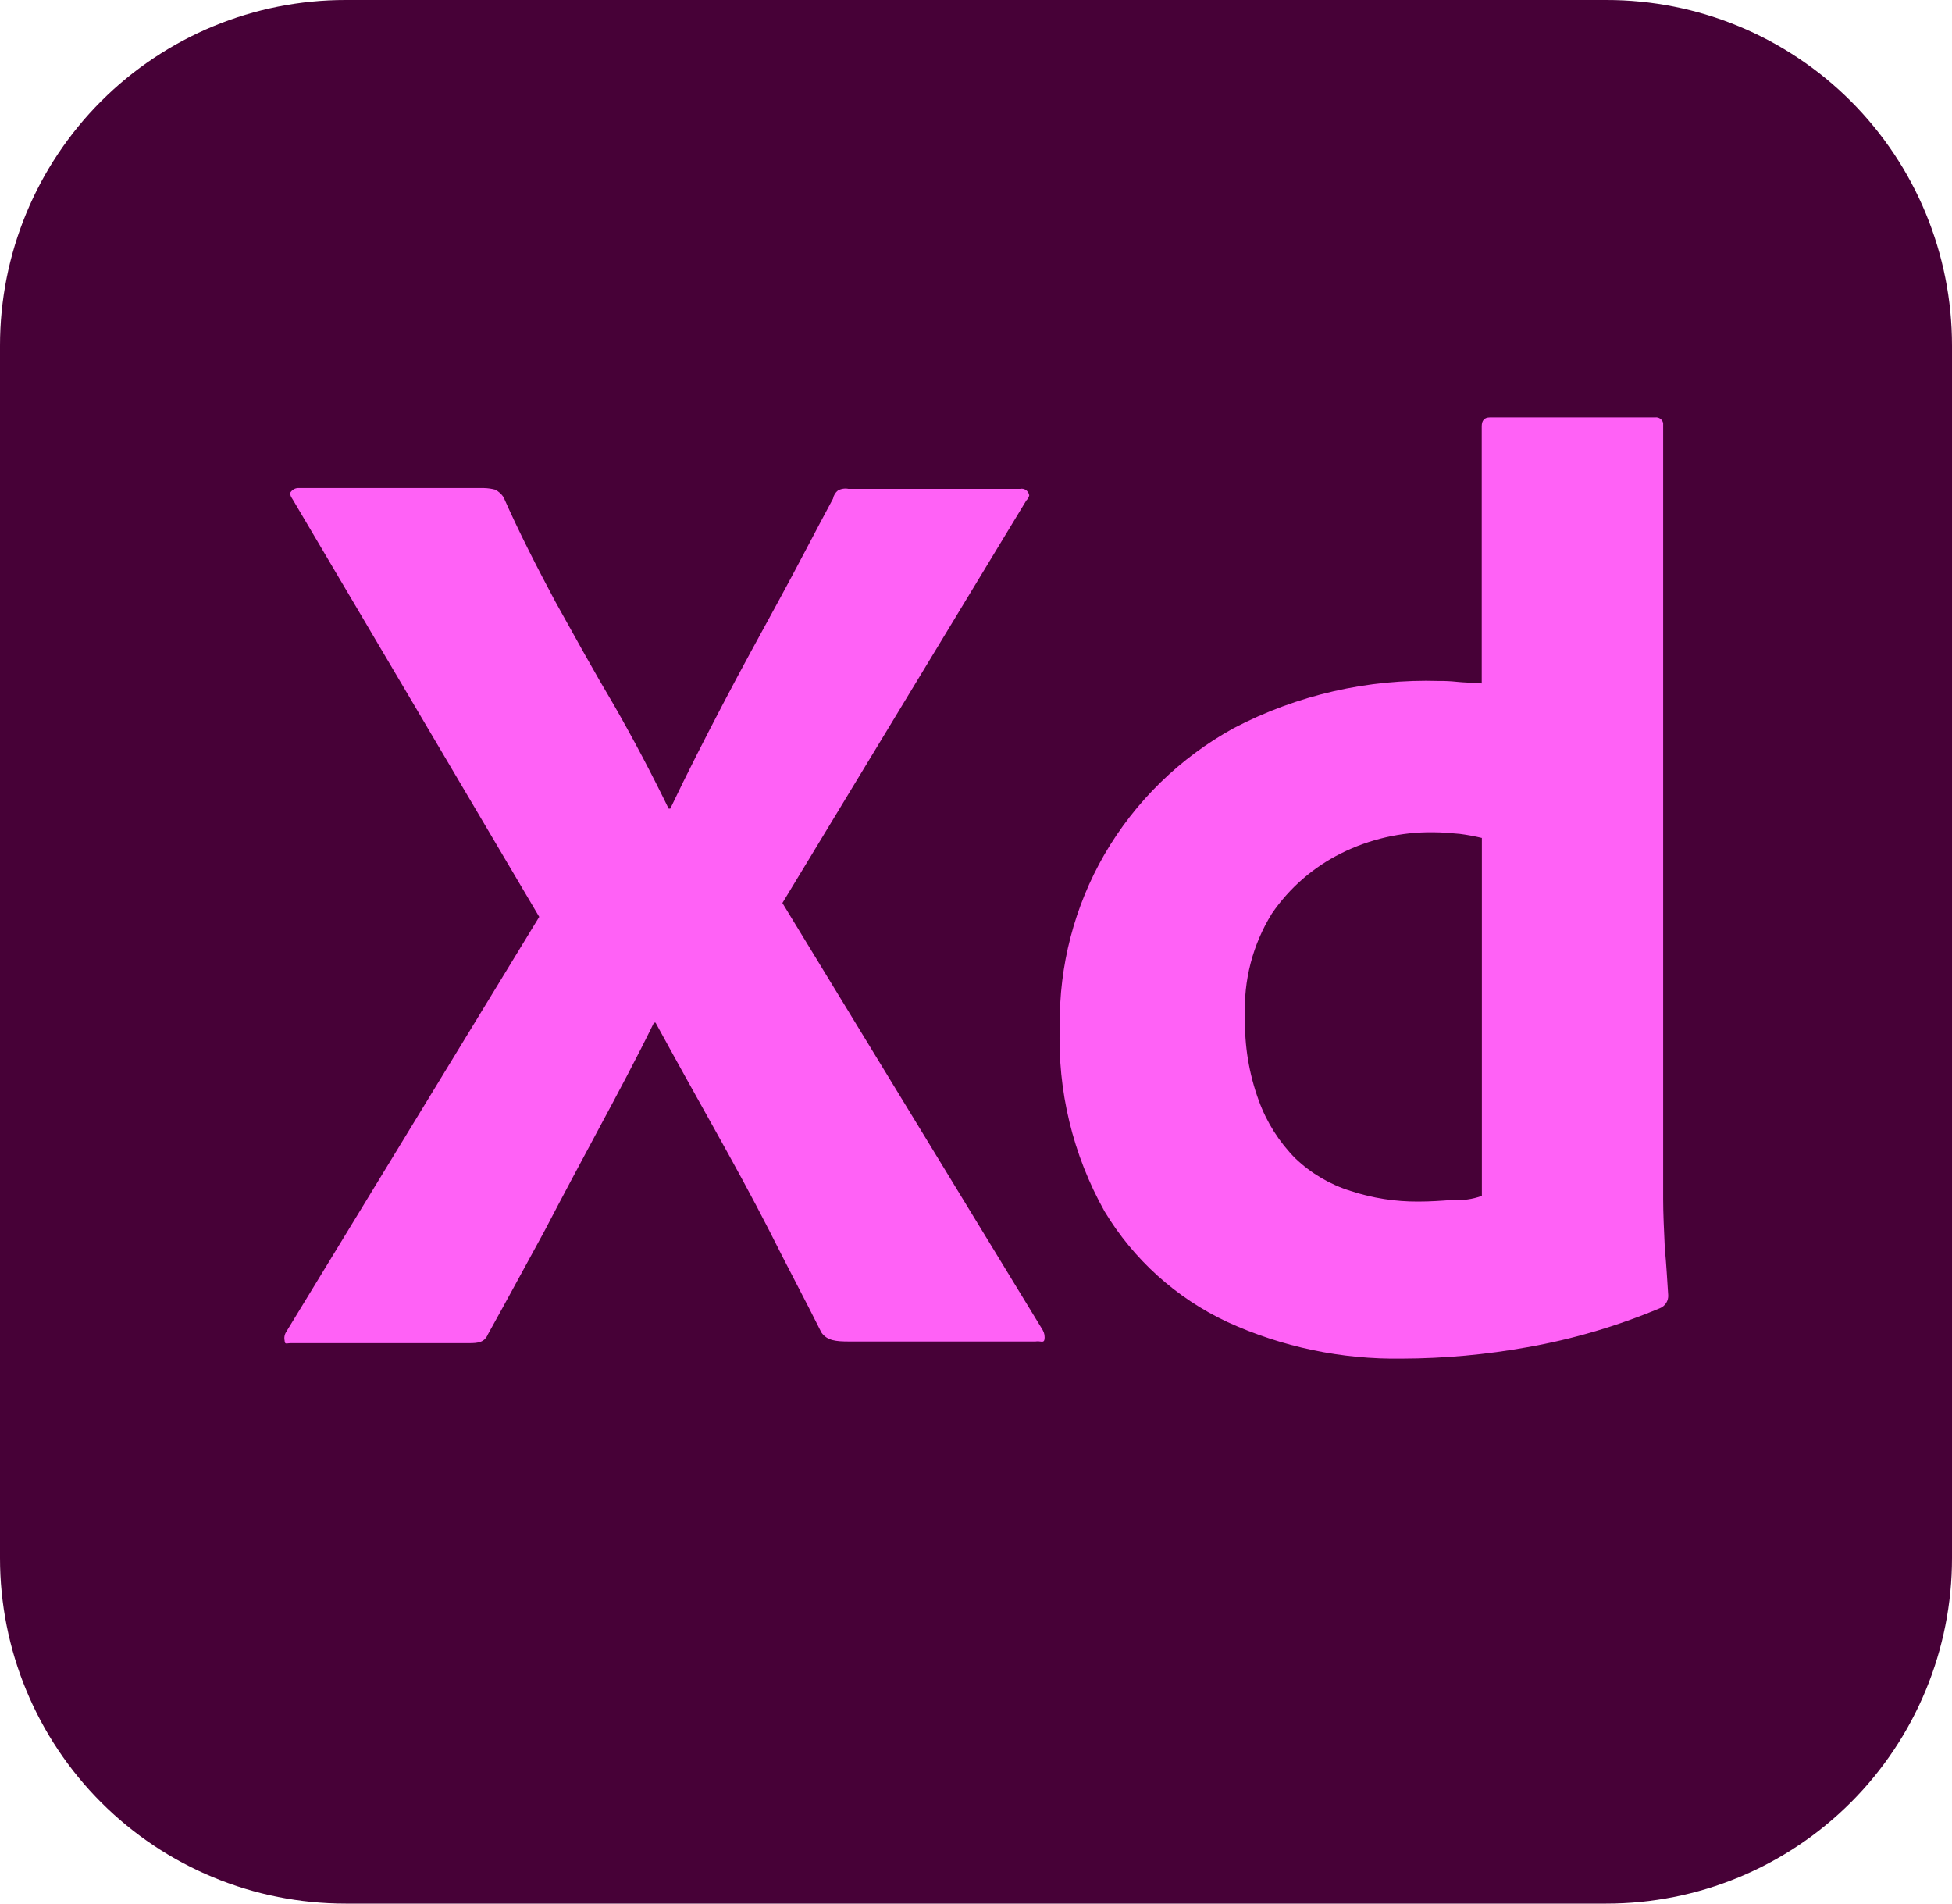
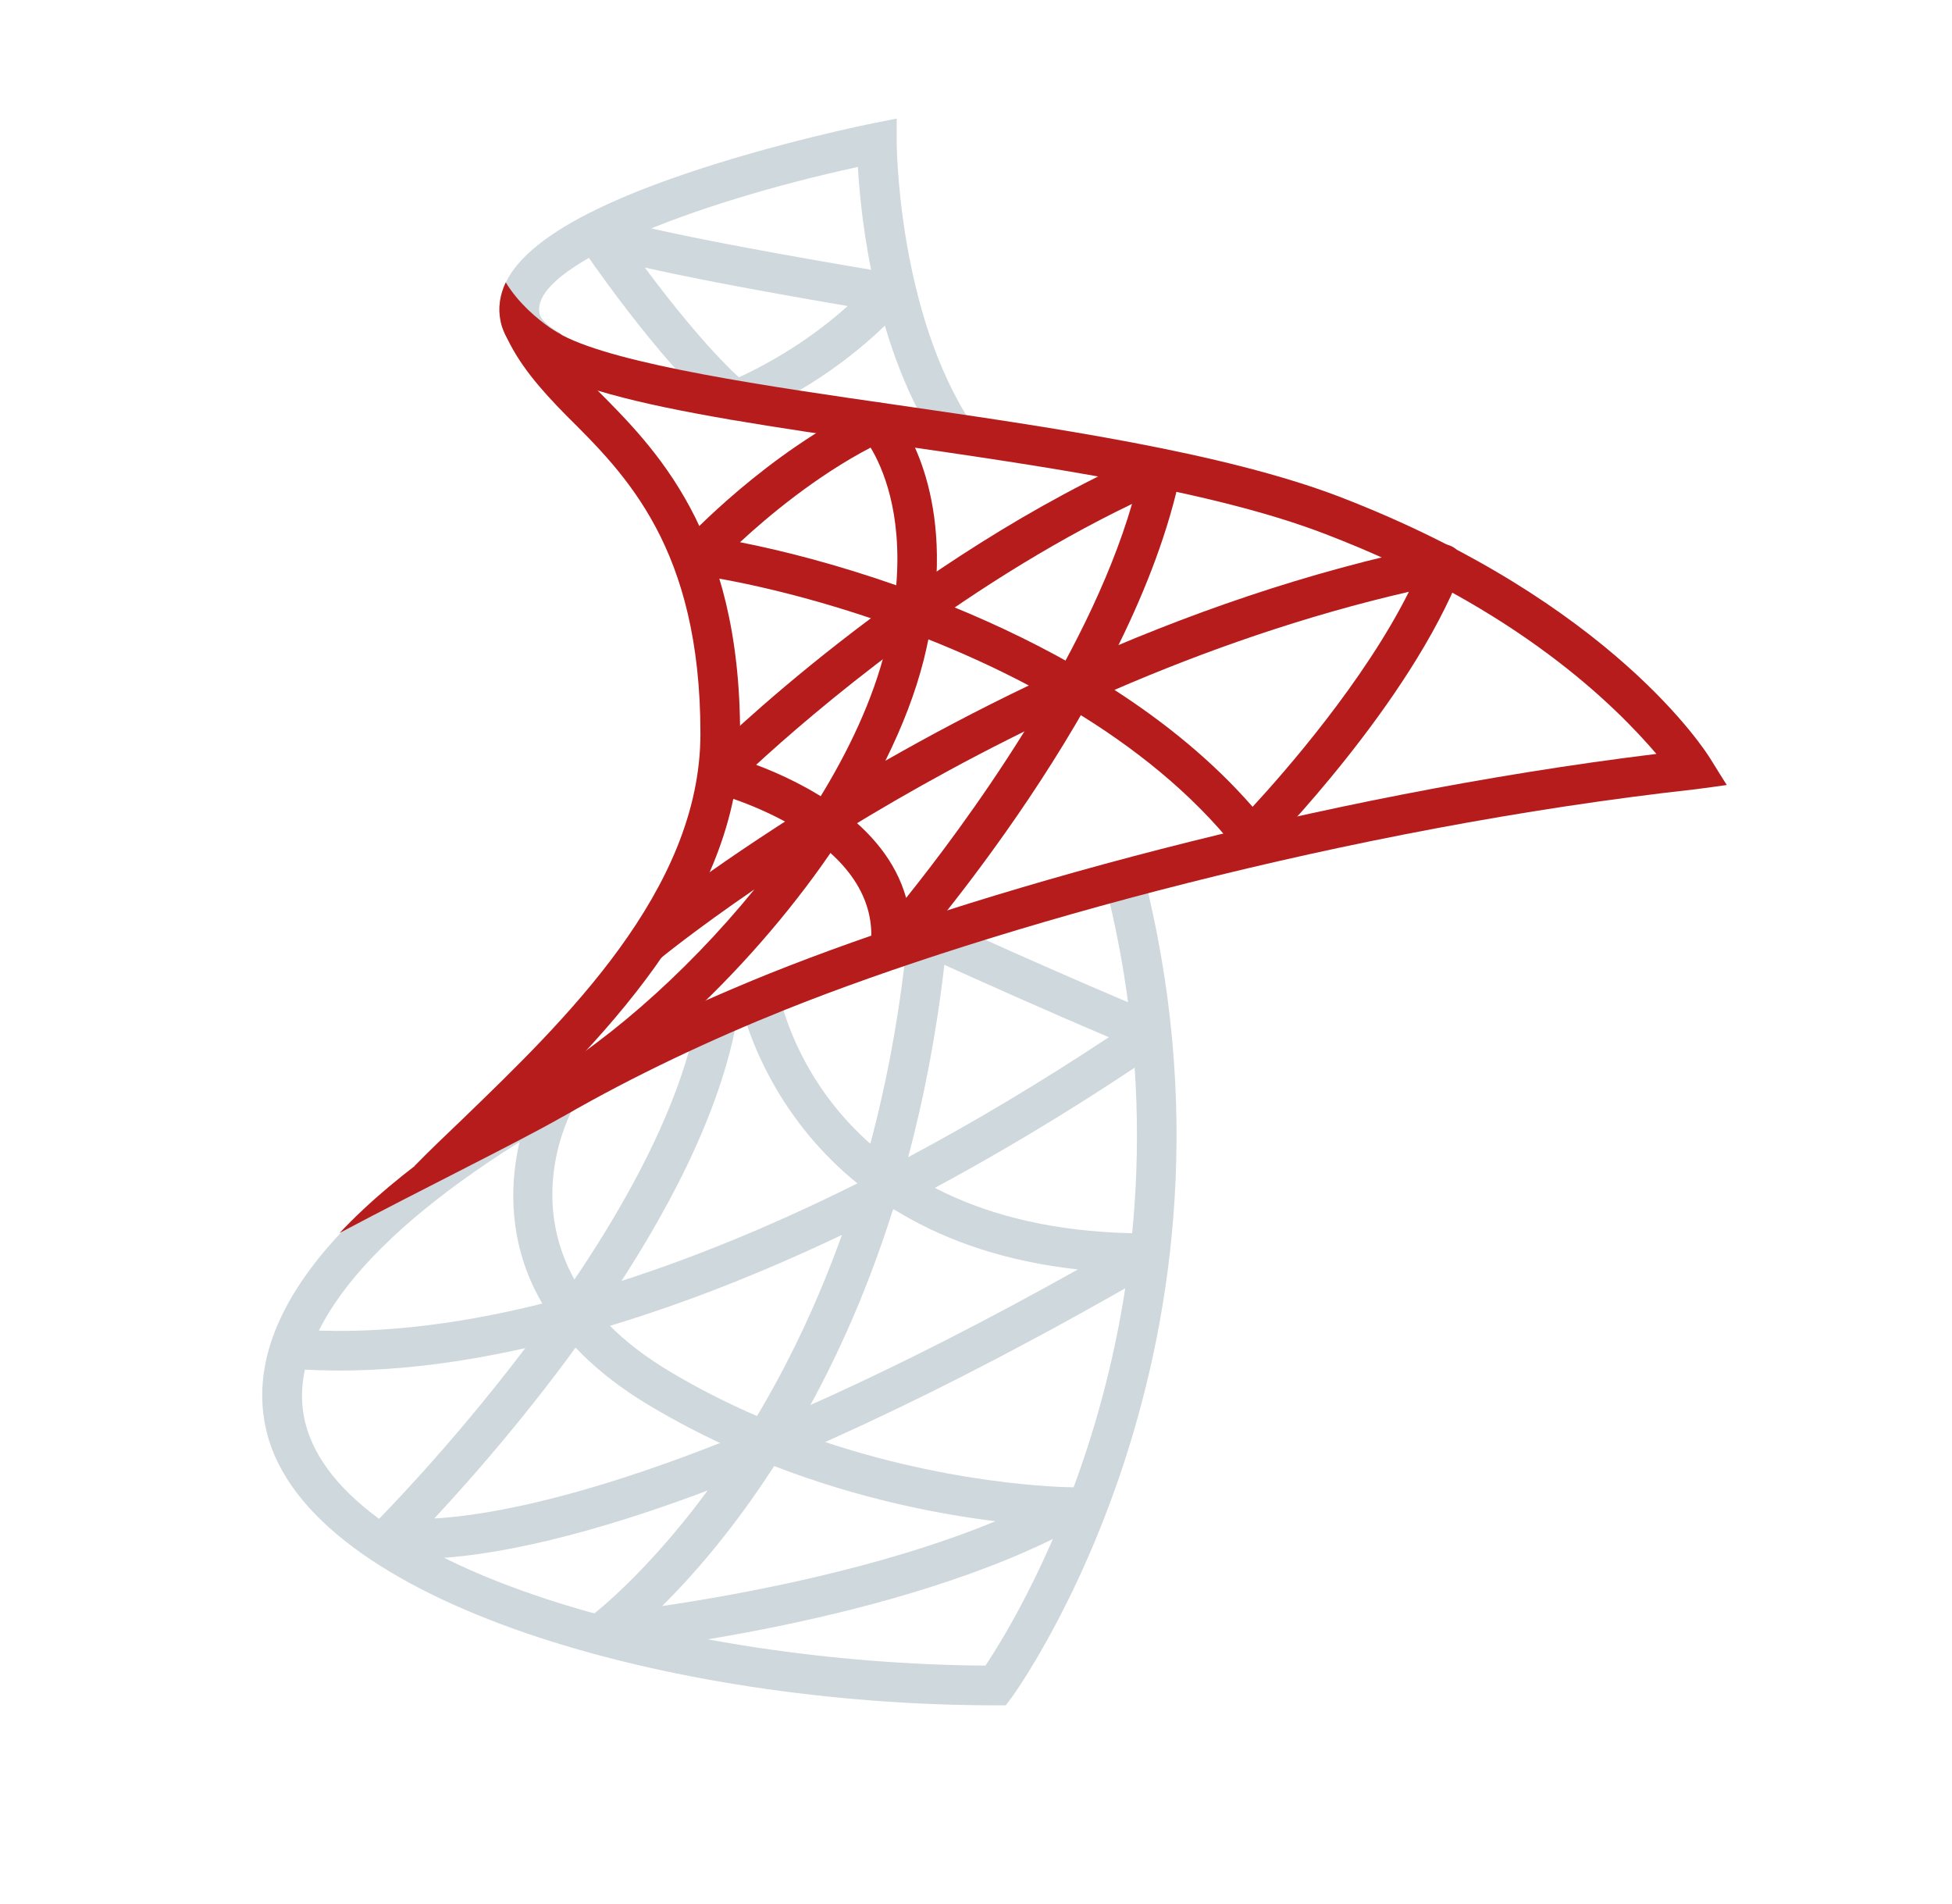
- <svg xmlns="http://www.w3.org/2000/svg" id="adobexd" width="57.24" height="55.809" viewBox="0 0 57.24 55.809">
-   <path id="Path_1" data-name="Path 1" d="M10.136,0H47.1A10.128,10.128,0,0,1,57.24,10.136V45.673A10.128,10.128,0,0,1,47.1,55.809H10.136A10.128,10.128,0,0,1,0,45.673V10.136A10.128,10.128,0,0,1,10.136,0Z" fill="#470137" />
-   <g id="Group_1" data-name="Group 1" transform="translate(8.338 12.231)">
-     <path id="Path_2" data-name="Path 2" d="M56.721,53.721,49.566,65.527,57.2,78.048a.41.41,0,0,1,.048.286c-.024.1-.119.024-.262.048H51.522c-.382,0-.644-.024-.811-.262-.5-1-1.026-1.98-1.526-2.981-.5-.978-1.049-1.98-1.622-3.005s-1.145-2.051-1.717-3.1H45.8c-.5,1.026-1.049,2.051-1.6,3.077s-1.1,2.051-1.622,3.053c-.549,1-1.1,2.027-1.646,3.005-.1.239-.286.262-.549.262H35.137c-.1,0-.167.048-.167-.072a.331.331,0,0,1,.048-.262l7.417-12.164L35.209,53.7c-.072-.1-.1-.191-.048-.238a.277.277,0,0,1,.239-.1h5.414a1.408,1.408,0,0,1,.334.048.677.677,0,0,1,.239.215c.453,1.026.978,2.051,1.526,3.077.572,1.026,1.121,2.027,1.717,3.029.572,1,1.1,2,1.6,3.029h.048c.5-1.049,1.026-2.075,1.55-3.077s1.073-2,1.622-3.005,1.073-2.027,1.6-3.005a.406.406,0,0,1,.143-.239.455.455,0,0,1,.31-.048h5.032a.22.22,0,0,1,.262.167c.024.024-.024.119-.072.167ZM67.74,78.883a11.857,11.857,0,0,1-5.128-1.073,8.315,8.315,0,0,1-3.6-3.244A10.32,10.32,0,0,1,57.7,69.128,9.8,9.8,0,0,1,59.011,64.1,9.9,9.9,0,0,1,62.8,60.4a12.2,12.2,0,0,1,6.034-1.383,4.26,4.26,0,0,1,.5.024c.215.024.453.024.739.048V51.551c0-.167.072-.262.239-.262h4.842a.214.214,0,0,1,.239.167V74.208c0,.429.024.906.048,1.431.048.5.072.978.1,1.383a.387.387,0,0,1-.239.382,18.215,18.215,0,0,1-3.888,1.145A21.038,21.038,0,0,1,67.74,78.883Zm2.337-4.77V63.619a6.1,6.1,0,0,0-.644-.119c-.262-.024-.525-.048-.787-.048a5.879,5.879,0,0,0-2.7.62,5.347,5.347,0,0,0-2.027,1.765,5.287,5.287,0,0,0-.787,3.029,6.646,6.646,0,0,0,.405,2.457,4.661,4.661,0,0,0,1.073,1.693,4.12,4.12,0,0,0,1.622.954,6.243,6.243,0,0,0,1.98.31c.358,0,.692-.024,1-.048A2.086,2.086,0,0,0,70.077,74.113Z" transform="translate(-34.961 -51.284)" fill="#ff61f6" />
-   </g>
+ <svg xmlns="http://www.w3.org/2000/svg" x="0px" y="0px" width="57.24" height="55.809" viewBox="0 0 48 48">
+   <path fill="#cfd8dc" d="M23.084,11.277c-1.633-2.449-1.986-5.722-2.063-7.067c-4.148,0.897-8.269,2.506-8.031,3.691 c0.03,0.149,0.218,0.328,0.53,0.502l-0.488,0.873c-0.596-0.334-0.931-0.719-1.022-1.179c-0.269-1.341,1.25-2.554,4.642-3.709 c2.316-0.789,4.652-1.26,4.751-1.279l0.597-0.12L22,3.6c0,0.042,0.026,4.288,1.916,7.123L23.084,11.277z" />
+   <path fill="#cfd8dc" d="M24.751,43H24.5c-8.192,0-17.309-2.573-18.386-6.879c-0.657-2.63,1.492-5.536,6.214-8.401 l0.52,0.854c-4.249,2.579-6.296,5.172-5.763,7.305c0.935,3.738,9.575,6.068,17.153,6.12c0.901-1.347,5.742-9.26,2.979-19.873 l0.967-0.252c3.149,12.092-3.218,20.837-3.282,20.924L24.751,43z" />
+   <path fill="#cfd8dc" d="M9.931,39.306c-0.539,0-0.806-0.059-0.85-0.07c-0.176-0.043-0.314-0.178-0.362-0.352 c-0.049-0.174,0.001-0.361,0.129-0.488c0.072-0.072,7.197-7.208,8.159-12.978l0.986,0.164c-0.827,4.964-5.715,10.623-7.656,12.707 c1.939-0.111,6.835-1.019,16.234-6.28c-7.335-0.804-8.495-6.676-8.507-6.739l0.983-0.181c0.047,0.246,1.226,6.011,9.244,6.011 c0.003,0,0.005,0,0.008,0l0,0c0.227,0,0.424,0.152,0.482,0.37c0.06,0.218-0.036,0.449-0.231,0.563 C17.315,38.542,11.867,39.305,9.931,39.306z" />
+   <path fill="#cfd8dc" d="M14.524,41.7c-0.207,0-0.395-0.128-0.468-0.325c-0.079-0.211-0.007-0.45,0.177-0.582 c0.034-0.025,1.813-1.338,3.706-4.228c-0.728-0.322-1.465-0.698-2.196-1.137c-0.888-0.533-1.559-1.105-2.06-1.691 c-2.57,0.678-4.942,0.946-7.025,0.769l0.084-0.996c1.876,0.159,4.009-0.063,6.321-0.64c-1.573-2.688-0.129-5.356-0.109-5.392 l0.874,0.487c-0.067,0.122-1.265,2.37,0.249,4.633c2.201-0.632,4.549-1.567,6.979-2.782c0.559-1.835,0.996-3.922,1.225-6.276 c0.016-0.161,0.108-0.304,0.248-0.385s0.311-0.088,0.458-0.021c0.032,0.015,3.264,1.491,5.604,2.454 c0.17,0.07,0.288,0.228,0.307,0.411c0.02,0.183-0.063,0.361-0.216,0.465c-2.289,1.56-4.563,2.913-6.778,4.042 c-0.702,2.225-1.571,4.077-2.459,5.591c3.702,1.383,6.915,1.404,6.956,1.404c0.228,0,0.427,0.154,0.484,0.375 c0.057,0.221-0.042,0.452-0.241,0.563c-4.54,2.522-11.767,3.232-12.072,3.261C14.556,41.699,14.54,41.7,14.524,41.7z M18.909,36.967c-1.04,1.614-2.062,2.773-2.826,3.53c1.998-0.294,5.501-0.938,8.408-2.139 C23.099,38.187,21.084,37.807,18.909,36.967z M14.767,33.431c0.393,0.392,0.883,0.775,1.49,1.14 c0.736,0.442,1.483,0.817,2.22,1.135c0.754-1.264,1.501-2.781,2.142-4.568C18.598,32.1,16.636,32.868,14.767,33.431z M23.202,24.329c-0.205,1.768-0.521,3.381-0.913,4.85c1.66-0.885,3.354-1.896,5.062-3.026 C25.802,25.497,24.099,24.734,23.202,24.329z" />
+   <path fill="#cfd8dc" d="M17.924,10.6c-0.117,0-0.233-0.042-0.325-0.12c-1.61-1.378-3.505-4.182-3.585-4.301 c-0.129-0.191-0.109-0.446,0.046-0.616c0.154-0.171,0.408-0.211,0.608-0.102c0.011,0.003,0.938,0.385,7.217,1.431 c0.181,0.03,0.33,0.156,0.39,0.328c0.061,0.172,0.022,0.364-0.1,0.5c-1.758,1.953-3.979,2.813-4.073,2.848 C18.044,10.589,17.983,10.6,17.924,10.6z M15.647,6.746c0.631,0.849,1.54,1.996,2.372,2.769c0.511-0.233,1.657-0.818,2.744-1.798 C18.18,7.276,16.604,6.962,15.647,6.746z" />
+   <path fill="#b71c1c" d="M21.843,24.4c-0.068,0-0.137-0.014-0.201-0.042c-0.199-0.088-0.319-0.294-0.296-0.51 c0.292-2.749-3.926-3.852-3.969-3.862c-0.174-0.044-0.312-0.179-0.359-0.352s0.002-0.359,0.129-0.486 c0.207-0.207,5.139-5.098,11.327-7.784c0.173-0.075,0.369-0.047,0.515,0.07c0.145,0.118,0.212,0.307,0.174,0.489 c-1.186,5.744-6.71,12.044-6.944,12.309C22.12,24.341,21.982,24.4,21.843,24.4z M18.455,19.285 c1.184,0.445,3.258,1.475,3.783,3.356c1.449-1.808,4.542-5.973,5.697-9.934C23.548,14.817,19.854,17.999,18.455,19.285z" />
+   <path fill="#b71c1c" d="M13.079,28.36l-0.475-0.88c1.883-1.015,4.04-2.883,5.807-5.054c-1.504,1.03-2.365,1.735-2.392,1.758 l-0.639-0.77c0.039-0.032,1.764-1.447,4.631-3.22c0.787-1.266,1.392-2.568,1.703-3.816c0.053-0.212,0.099-0.417,0.136-0.615 c-1.925-0.687-3.701-1.094-4.921-1.269c-0.185-0.026-0.339-0.153-0.401-0.328c-0.062-0.175-0.021-0.371,0.104-0.507 c0.085-0.092,2.116-2.268,4.654-3.463c0.197-0.093,0.433-0.047,0.581,0.114c0.067,0.073,1.44,1.615,1.091,4.805 c1.155,0.45,2.345,0.997,3.491,1.648c2.759-1.24,5.892-2.356,9.229-3.03c0.172-0.034,0.363,0.028,0.481,0.168 c0.117,0.14,0.149,0.333,0.083,0.503c-1.3,3.332-4.786,6.891-4.934,7.041c-0.101,0.102-0.239,0.153-0.383,0.148 c-0.143-0.008-0.275-0.076-0.365-0.188c-1.12-1.408-2.584-2.574-4.163-3.523c-2.175,1.004-4.101,2.078-5.684,3.049 C18.693,24.084,15.644,26.979,13.079,28.36z M27.492,17.396c1.29,0.832,2.491,1.81,3.484,2.948 c0.828-0.898,2.815-3.168,3.942-5.422C32.268,15.532,29.76,16.415,27.492,17.396z M22.799,16.122 c-0.033,0.163-0.071,0.33-0.113,0.5c-0.21,0.839-0.544,1.701-0.972,2.561c1.096-0.626,2.309-1.272,3.618-1.898 C24.494,16.841,23.639,16.455,22.799,16.122z M18.048,13.672c1.111,0.218,2.48,0.574,3.941,1.086 c0.152-1.843-0.346-2.972-0.647-3.472C19.966,12.004,18.761,13.014,18.048,13.672z" />
+   <path fill="#b71c1c" d="M18.05,18.5c0,4.38-3.65,7.86-6.28,10.4c-0.44,0.43-1.93,0.5-1.93,0.5 c0.37-0.38,0.79-0.78,1.24-1.21c2.5-2.42,5.97-5.73,5.97-9.69c0-4.69-1.89-6.54-3.38-8.02c-0.66-0.67-1.22-1.31-1.56-2.09 l0.31-0.13c0.34,0.15,0.73,0.32,1.03,0.45c0.24,0.35,0.56,0.69,0.93,1.06C15.91,11.3,18.05,13.4,18.05,18.5z" />
+   <path fill="#b71c1c" d="M42.935,19.794c0,0-0.605,0.086-0.775,0.106c-8.76,0.97-17.8,3.49-22.97,5.56 c-1.87,0.75-3.81,1.66-5.58,2.68c-0.01,0.01-0.02,0.01-0.04,0.02C12.53,28.76,10,30,7.95,31.09c3-3.19,8.62-5.65,10.86-6.55 c5.07-2.03,13.78-4.48,22.35-5.53c-1.01-1.18-3.48-3.68-8.34-5.54c-2.84-1.1-7.16-1.72-10.97-2.27c-6.06-0.87-9.51-1.45-9.84-3.1 c-0.07-0.33-0.02-0.66,0.13-0.98c0.33,0.54,0.8,0.92,1.11,1.14c0.15,0.1,0.26,0.16,0.3,0.18l0.01,0.01 c1.42,0.75,5.25,1.3,8.44,1.76c3.86,0.56,8.23,1.19,11.18,2.32c6.87,2.65,9.24,6.44,9.34,6.6 C42.61,19.28,42.935,19.794,42.935,19.794z" />
</svg>
